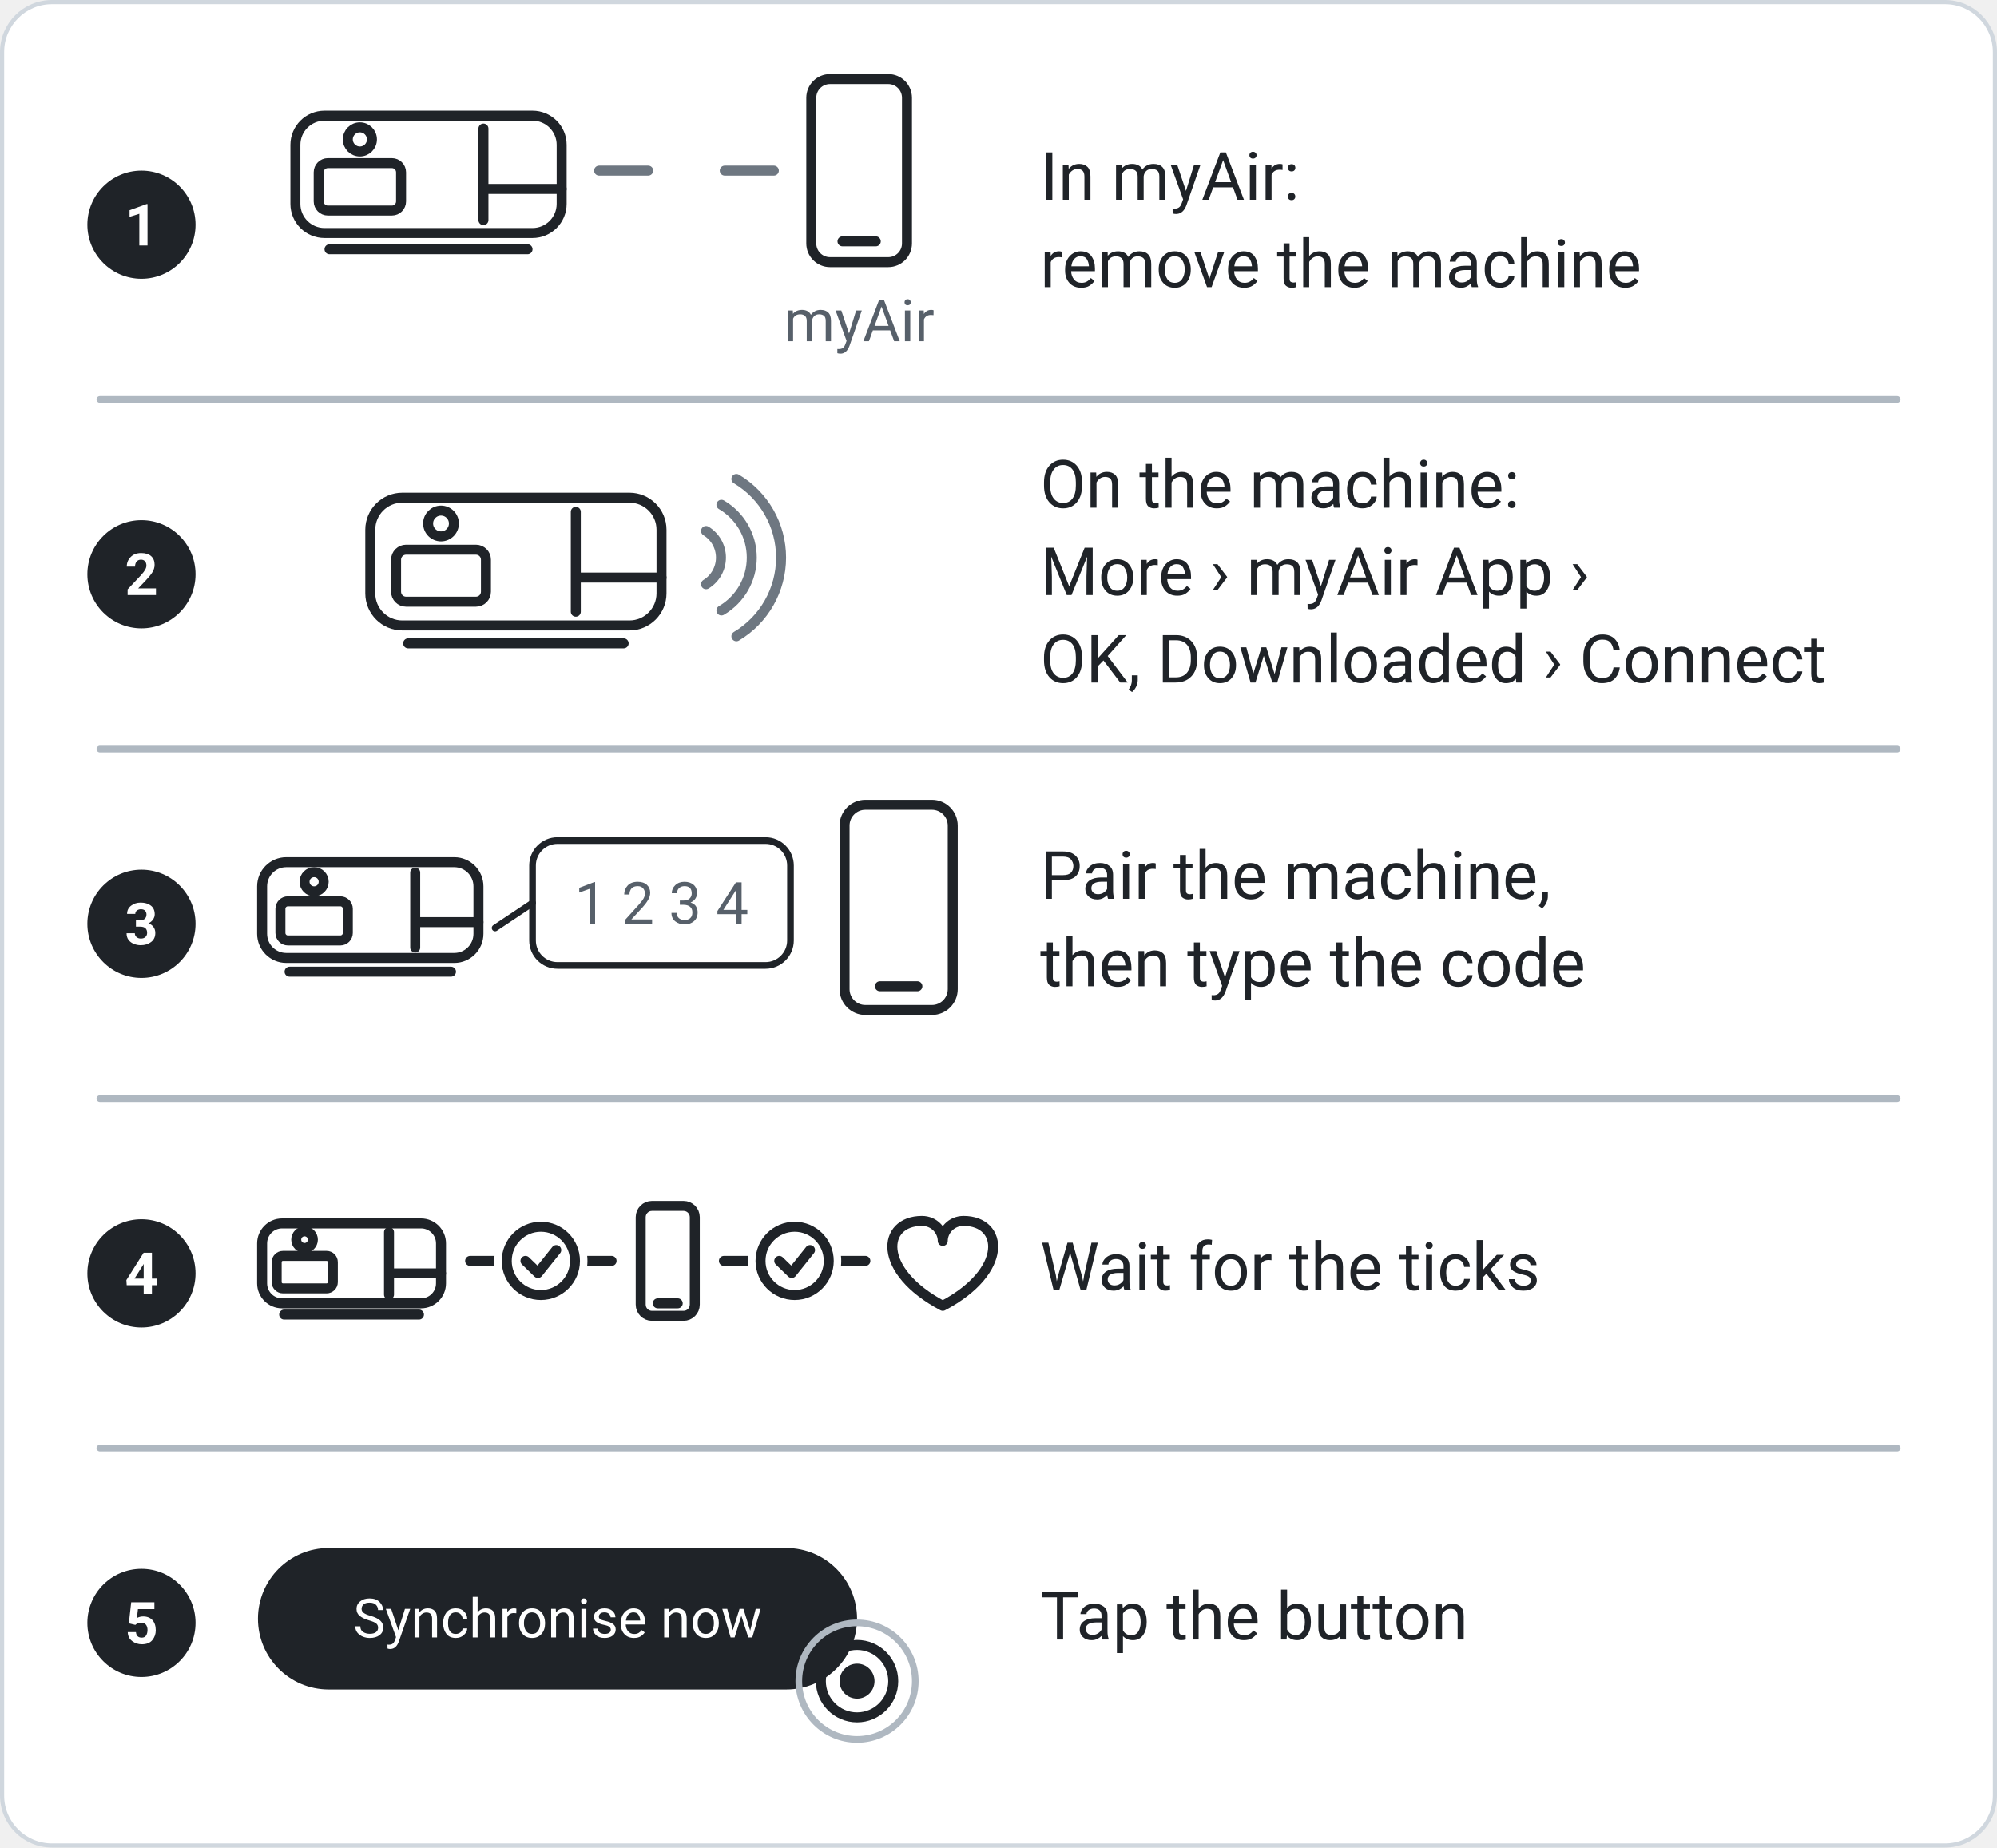
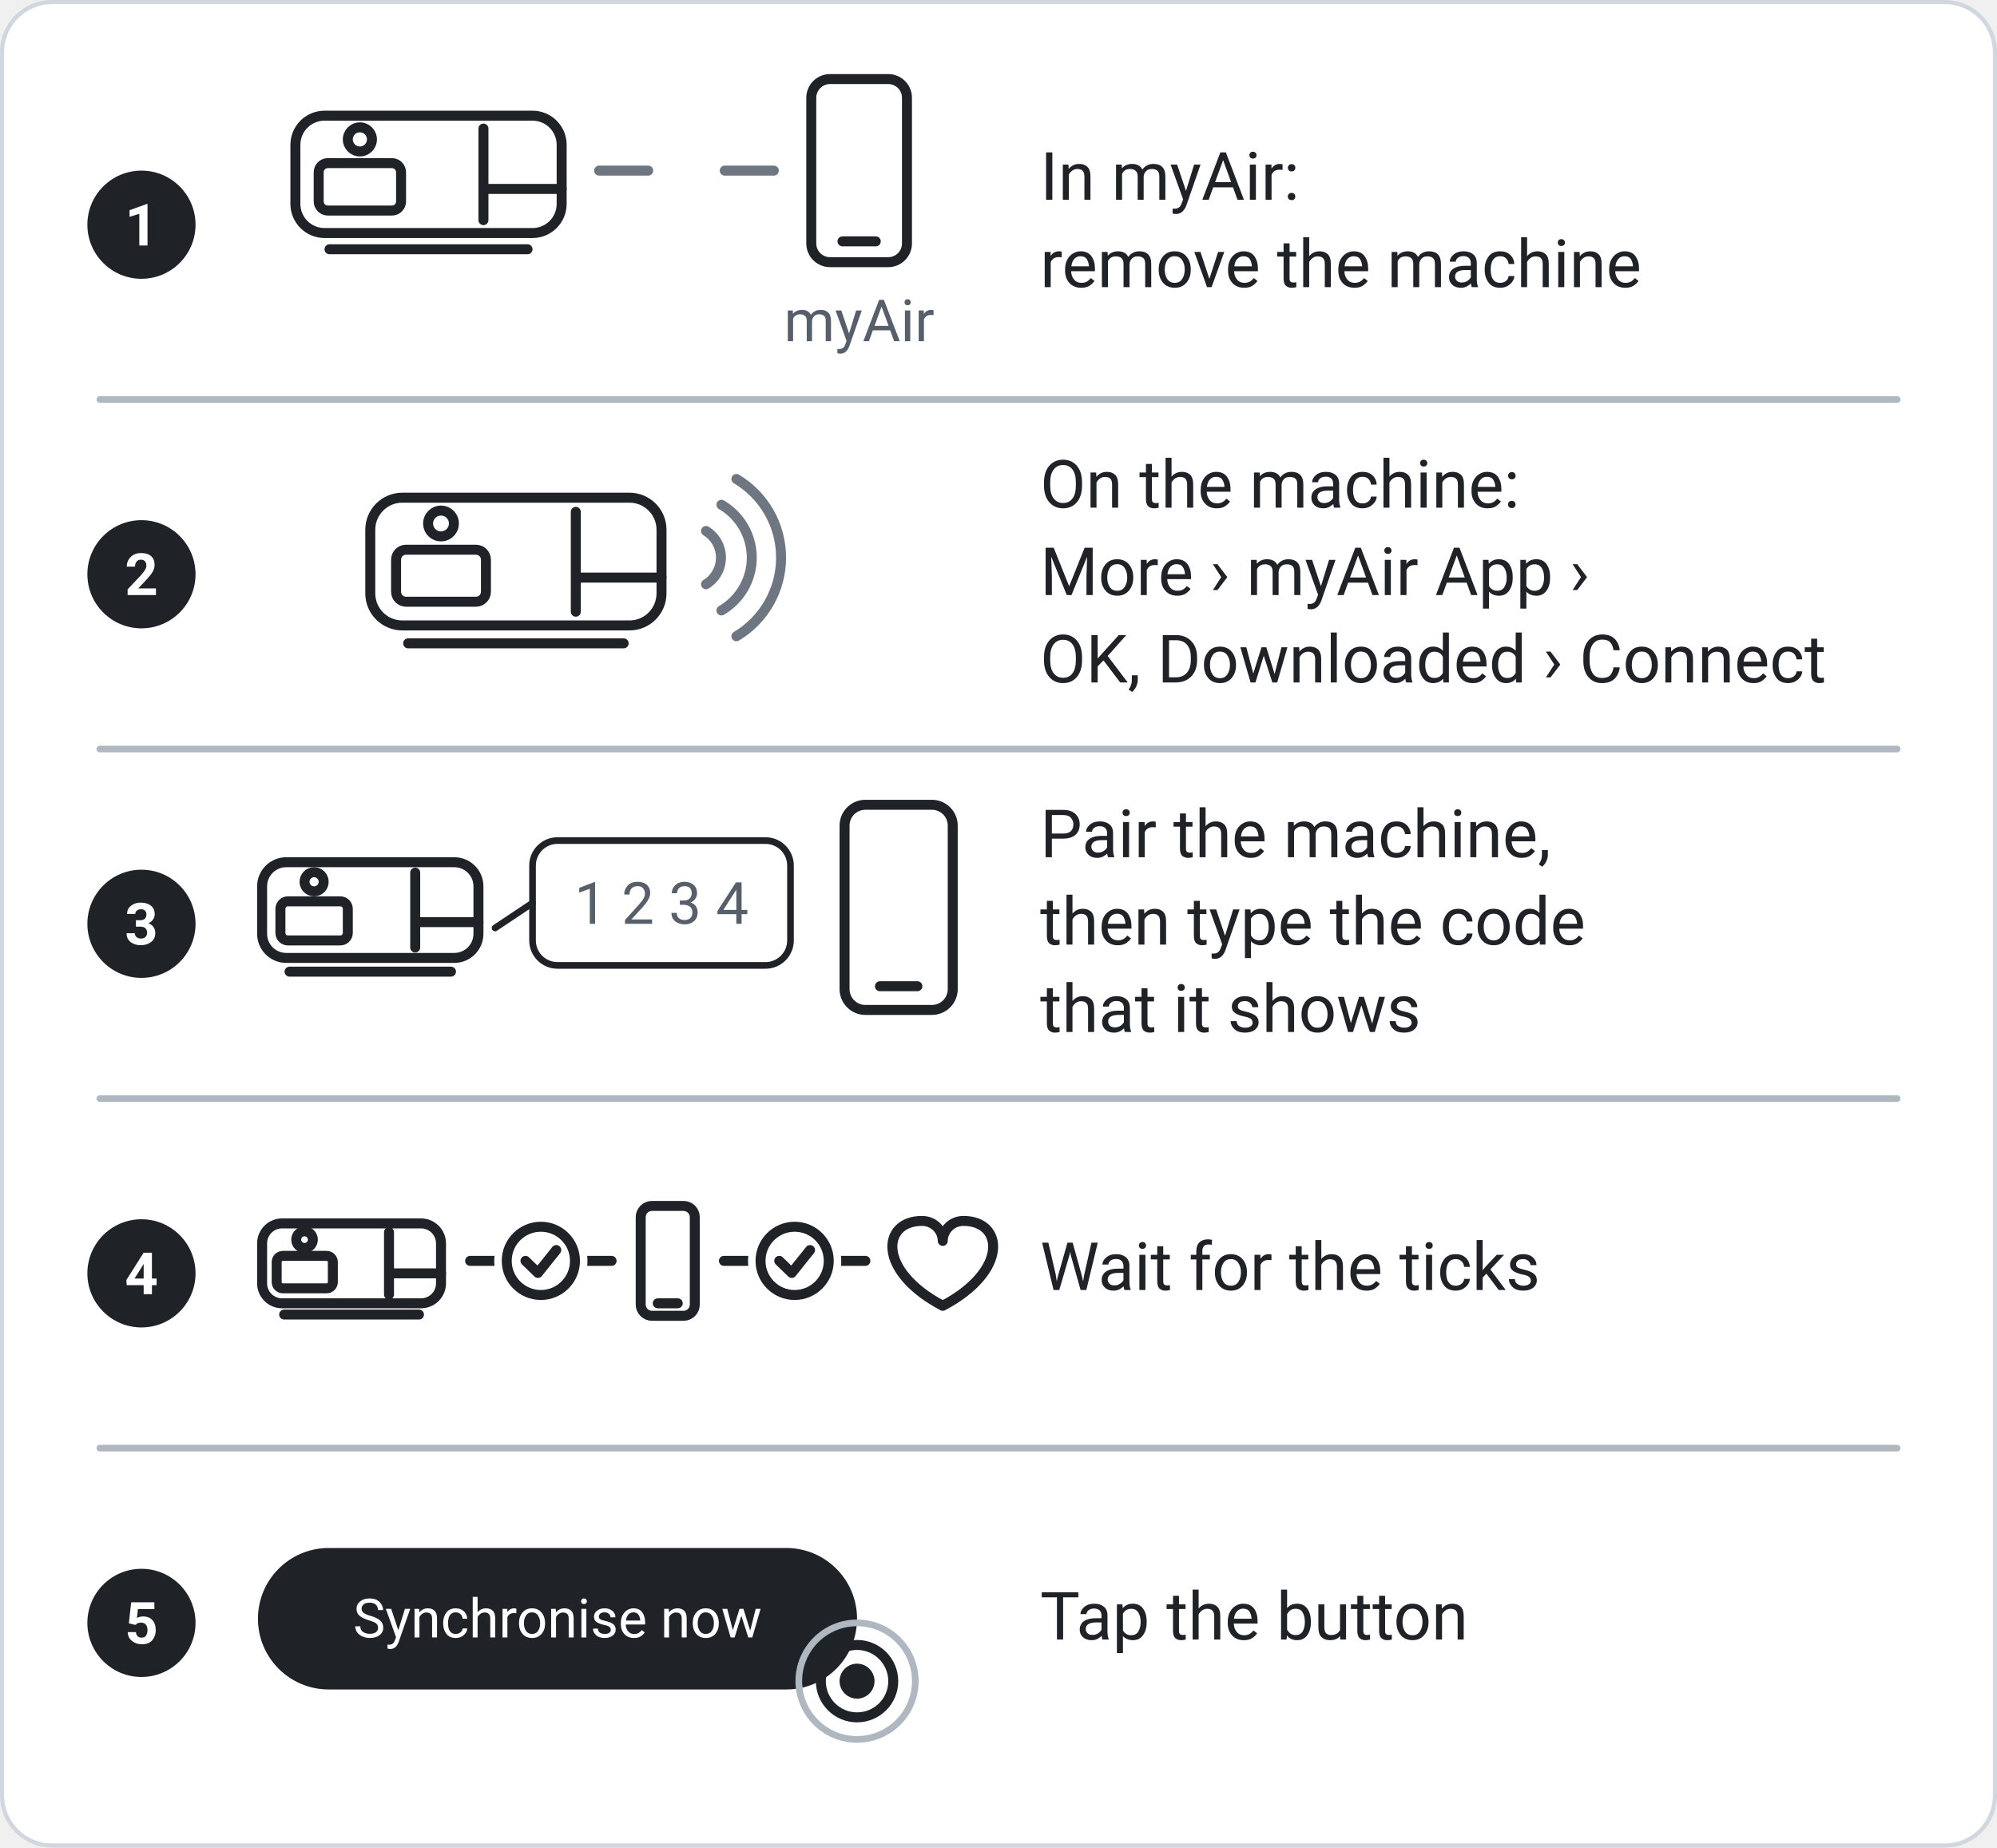
<svg xmlns="http://www.w3.org/2000/svg" viewBox="0 0 480 444" width="480" height="444" role="img" aria-label="First-time setup in five steps: remove the machine from myAir; on the machine choose More, myAir App, OK, Downloaded, Connect; in PAPRelay tap Pair the machine and type the code that the machine shows; wait for the ticks; tap Synchronise now.">
  <style>
  .paper { fill: #ffffff; stroke: #d0d7de; stroke-width: 1; }
  .ink { fill: none; stroke: #1f2328; stroke-width: 2.4; stroke-linecap: round; stroke-linejoin: round; }
  .thin { fill: none; stroke: #1f2328; stroke-width: 1.6; stroke-linecap: round; stroke-linejoin: round; }
  .line { fill: none; stroke: #6e7781; stroke-width: 2.4; stroke-linecap: round; stroke-linejoin: round; }
  .faint { fill: none; stroke: #afb8c1; stroke-width: 1.6; stroke-linecap: round; stroke-linejoin: round; }
  .dash { stroke-dasharray: 7 7; }
  .solid { fill: #1f2328; stroke: none; }
  .hole { fill: #ffffff; stroke: none; }
  .bad { fill: #cf222e; stroke: none; }
  .badline { fill: none; stroke: #cf222e; stroke-width: 2.4; stroke-linecap: round; }
  .onbad { fill: none; stroke: #ffffff; stroke-width: 2.4; stroke-linecap: round; }
  text { font-family: -apple-system, "Segoe UI", Roboto, Helvetica, Arial, sans-serif; fill: #1f2328; }
  .t { font-size: 16px; }
  .b { font-size: 16px; font-weight: 600; }
  .s { font-size: 14px; fill: #57606a; }
  .c { font-size: 13px; }
  .x { font-size: 12px; fill: #57606a; }
  .num { font-size: 14px; font-weight: 700; fill: #ffffff; }
  .on { fill: #ffffff; }
  @media (prefers-color-scheme: dark) {
    .paper { fill: #0d1117; stroke: #30363d; }
    .ink, .thin { stroke: #e6edf3; }
    .line { stroke: #8b949e; }
    .faint { stroke: #484f58; }
    .solid { fill: #e6edf3; }
    .hole { fill: #0d1117; }
    .bad { fill: #f85149; }
    .badline { stroke: #f85149; }
    .onbad { stroke: #0d1117; }
    text { fill: #e6edf3; }
    .s, .x { fill: #8b949e; }
    .num, .on { fill: #0d1117; }
  }
</style>
  <rect class="paper" x="0.5" y="0.5" width="479" height="443" rx="12" />
  <circle class="solid" cx="34" cy="54" r="13" />
  <text class="num" x="34" y="59" text-anchor="middle">1</text>
  <circle class="solid" cx="34" cy="138" r="13" />
  <text class="num" x="34" y="143" text-anchor="middle">2</text>
  <path class="faint" d="M24 96H456" />
  <circle class="solid" cx="34" cy="222" r="13" />
  <text class="num" x="34" y="227" text-anchor="middle">3</text>
  <path class="faint" d="M24 180H456" />
  <circle class="solid" cx="34" cy="306" r="13" />
  <text class="num" x="34" y="311" text-anchor="middle">4</text>
  <path class="faint" d="M24 264H456" />
  <circle class="solid" cx="34" cy="390" r="13" />
  <text class="num" x="34" y="395" text-anchor="middle">5</text>
  <path class="faint" d="M24 348H456" />
  <rect class="ink" x="71" y="27.8" width="64" height="28.2" rx="7" />
  <rect class="ink" x="76.6" y="39.2" width="19.8" height="11.4" rx="2.2" />
  <circle class="ink" cx="86.5" cy="33.5" r="2.9" />
  <path class="ink" d="M116.2 30.9V52.9M116.2 45.4H135M79.2 59.9H126.8" />
  <rect class="ink" x="195" y="19" width="23" height="44" rx="4.5" />
  <path class="ink" d="M202.5 58H210.5" />
  <path class="line" d="M144 41H155.8M174.2 41H186" />
  <text class="s" x="206.5" y="82" text-anchor="middle">myAir</text>
  <text class="t" x="250" y="48" text-anchor="start">In myAir:</text>
  <text class="t" x="250" y="69" text-anchor="start">remove the machine</text>
  <rect class="ink" x="89" y="119.6" width="70" height="30.7" rx="7.7" />
  <rect class="ink" x="95.2" y="132.1" width="21.6" height="12.5" rx="2.4" />
  <circle class="ink" cx="106" cy="125.8" r="3.1" />
  <path class="ink" d="M138.4 123V147M138.4 138.8H159M98.1 154.6H149.9" />
  <path class="line" d="M169.7 127.6A7.5 7.5 0 0 1 169.7 140.4" />
  <path class="line" d="M173.4 121.3A14.7 14.7 0 0 1 173.4 146.7" />
  <path class="line" d="M177 115.1A22 22 0 0 1 177 152.9" />
  <text class="t" x="250" y="122" text-anchor="start">On the machine:</text>
  <text class="t" x="250" y="143" text-anchor="start">More › myAir App ›</text>
  <text class="t" x="250" y="164" text-anchor="start">OK, Downloaded › Connect</text>
  <rect class="ink" x="63" y="207.2" width="52" height="23" rx="5.8" />
  <rect class="ink" x="67.4" y="216.6" width="16.2" height="9.4" rx="1.8" />
  <circle class="ink" cx="75.5" cy="211.9" r="2.3" />
  <path class="ink" d="M99.8 209.7V227.7M99.8 221.6H115M69.6 233.5H108.4" />
  <rect class="thin" x="128" y="202" width="62" height="30" rx="6" />
  <path class="thin" d="M128 217L119 223" />
  <text class="s" x="159" y="222" text-anchor="middle">1 2 3 4</text>
  <rect class="ink" x="203" y="193.4" width="26" height="49.3" rx="5" />
  <path class="ink" d="M211.5 237H220.5" />
-   <text class="t" x="250" y="216" text-anchor="start">Pair the machine,</text>
-   <text class="t" x="250" y="237" text-anchor="start">then type the code</text>
+   <text class="t" x="250" y="206" text-anchor="start">Pair the machine,</text>
+   <text class="t" x="250" y="227" text-anchor="start">then type the code</text>
+   <text class="t" x="250" y="248" text-anchor="start">that it shows</text>
  <rect class="ink" x="63" y="294" width="43" height="19.2" rx="4.8" />
  <rect class="ink" x="66.5" y="301.8" width="13.5" height="7.8" rx="1.5" />
  <circle class="ink" cx="73.2" cy="297.9" r="2" />
  <path class="ink" d="M93.5 296.1V311.1M93.5 306H106M68.3 315.9H100.7" />
  <rect class="ink" x="154" y="289.8" width="13" height="26.4" rx="2.7" />
  <path class="ink" d="M158.1 313.2H162.9" />
  <path class="ink" d="M226.6 313.8C210.7 305.4 212 293.4 221.6 293.4C224.6 293.4 226.6 295.8 226.6 298.2C226.6 295.8 228.6 293.4 231.6 293.4C241.2 293.4 242.5 305.4 226.6 313.8Z" />
  <path class="ink" d="M113 303H147" />
  <circle class="hole" cx="130" cy="303" r="11.2" />
  <circle class="ink" cx="130" cy="303" r="8.2" />
  <path class="ink" d="M126.3 303L129.3 305.9L133.7 300.4" />
  <path class="ink" d="M174 303H208" />
  <circle class="hole" cx="191" cy="303" r="11.2" />
  <circle class="ink" cx="191" cy="303" r="8.2" />
  <path class="ink" d="M187.3 303L190.3 305.9L194.7 300.4" />
  <text class="t" x="250" y="310" text-anchor="start">Wait for the ticks</text>
  <rect class="solid" x="62" y="372" width="144" height="34" rx="17" />
  <text class="c on" x="134" y="393.5" text-anchor="middle">Synchronise now</text>
  <circle class="solid" cx="206" cy="404" r="4.2" />
  <circle class="ink" cx="206" cy="404" r="8.7" />
  <circle class="faint" cx="206" cy="404" r="14" />
  <text class="t" x="250" y="394" text-anchor="start">Tap the button</text>
</svg>
